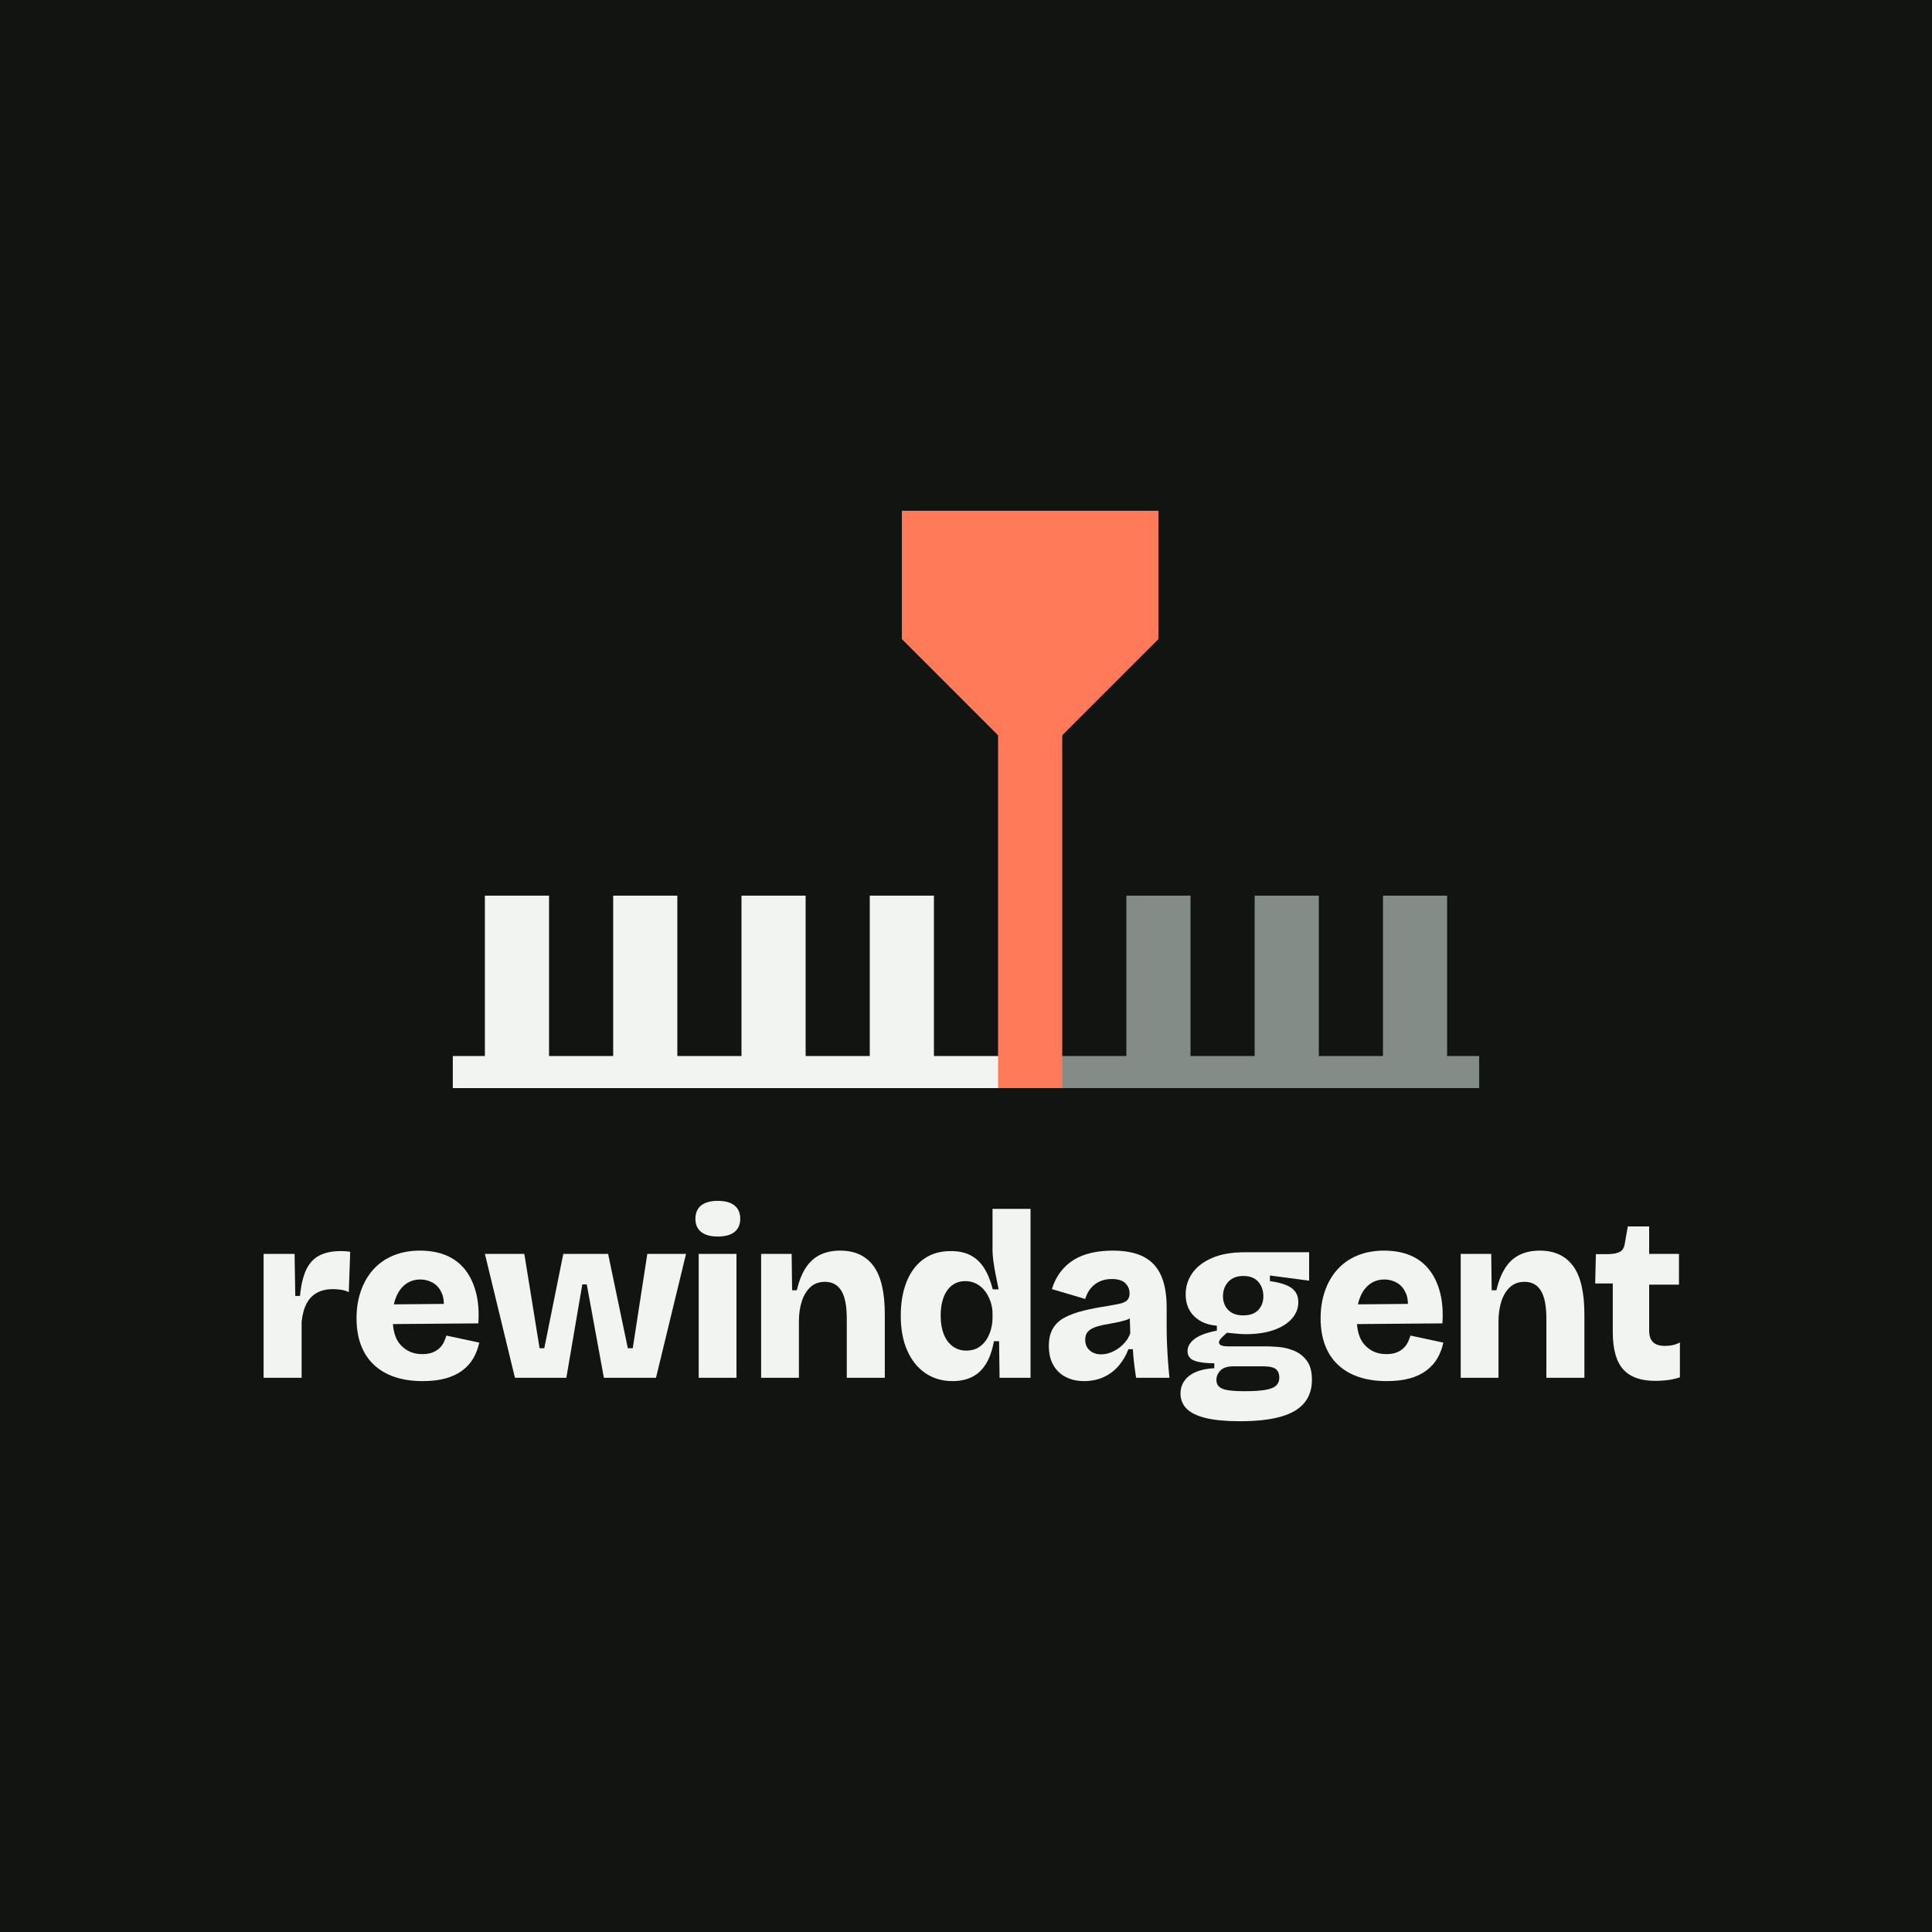
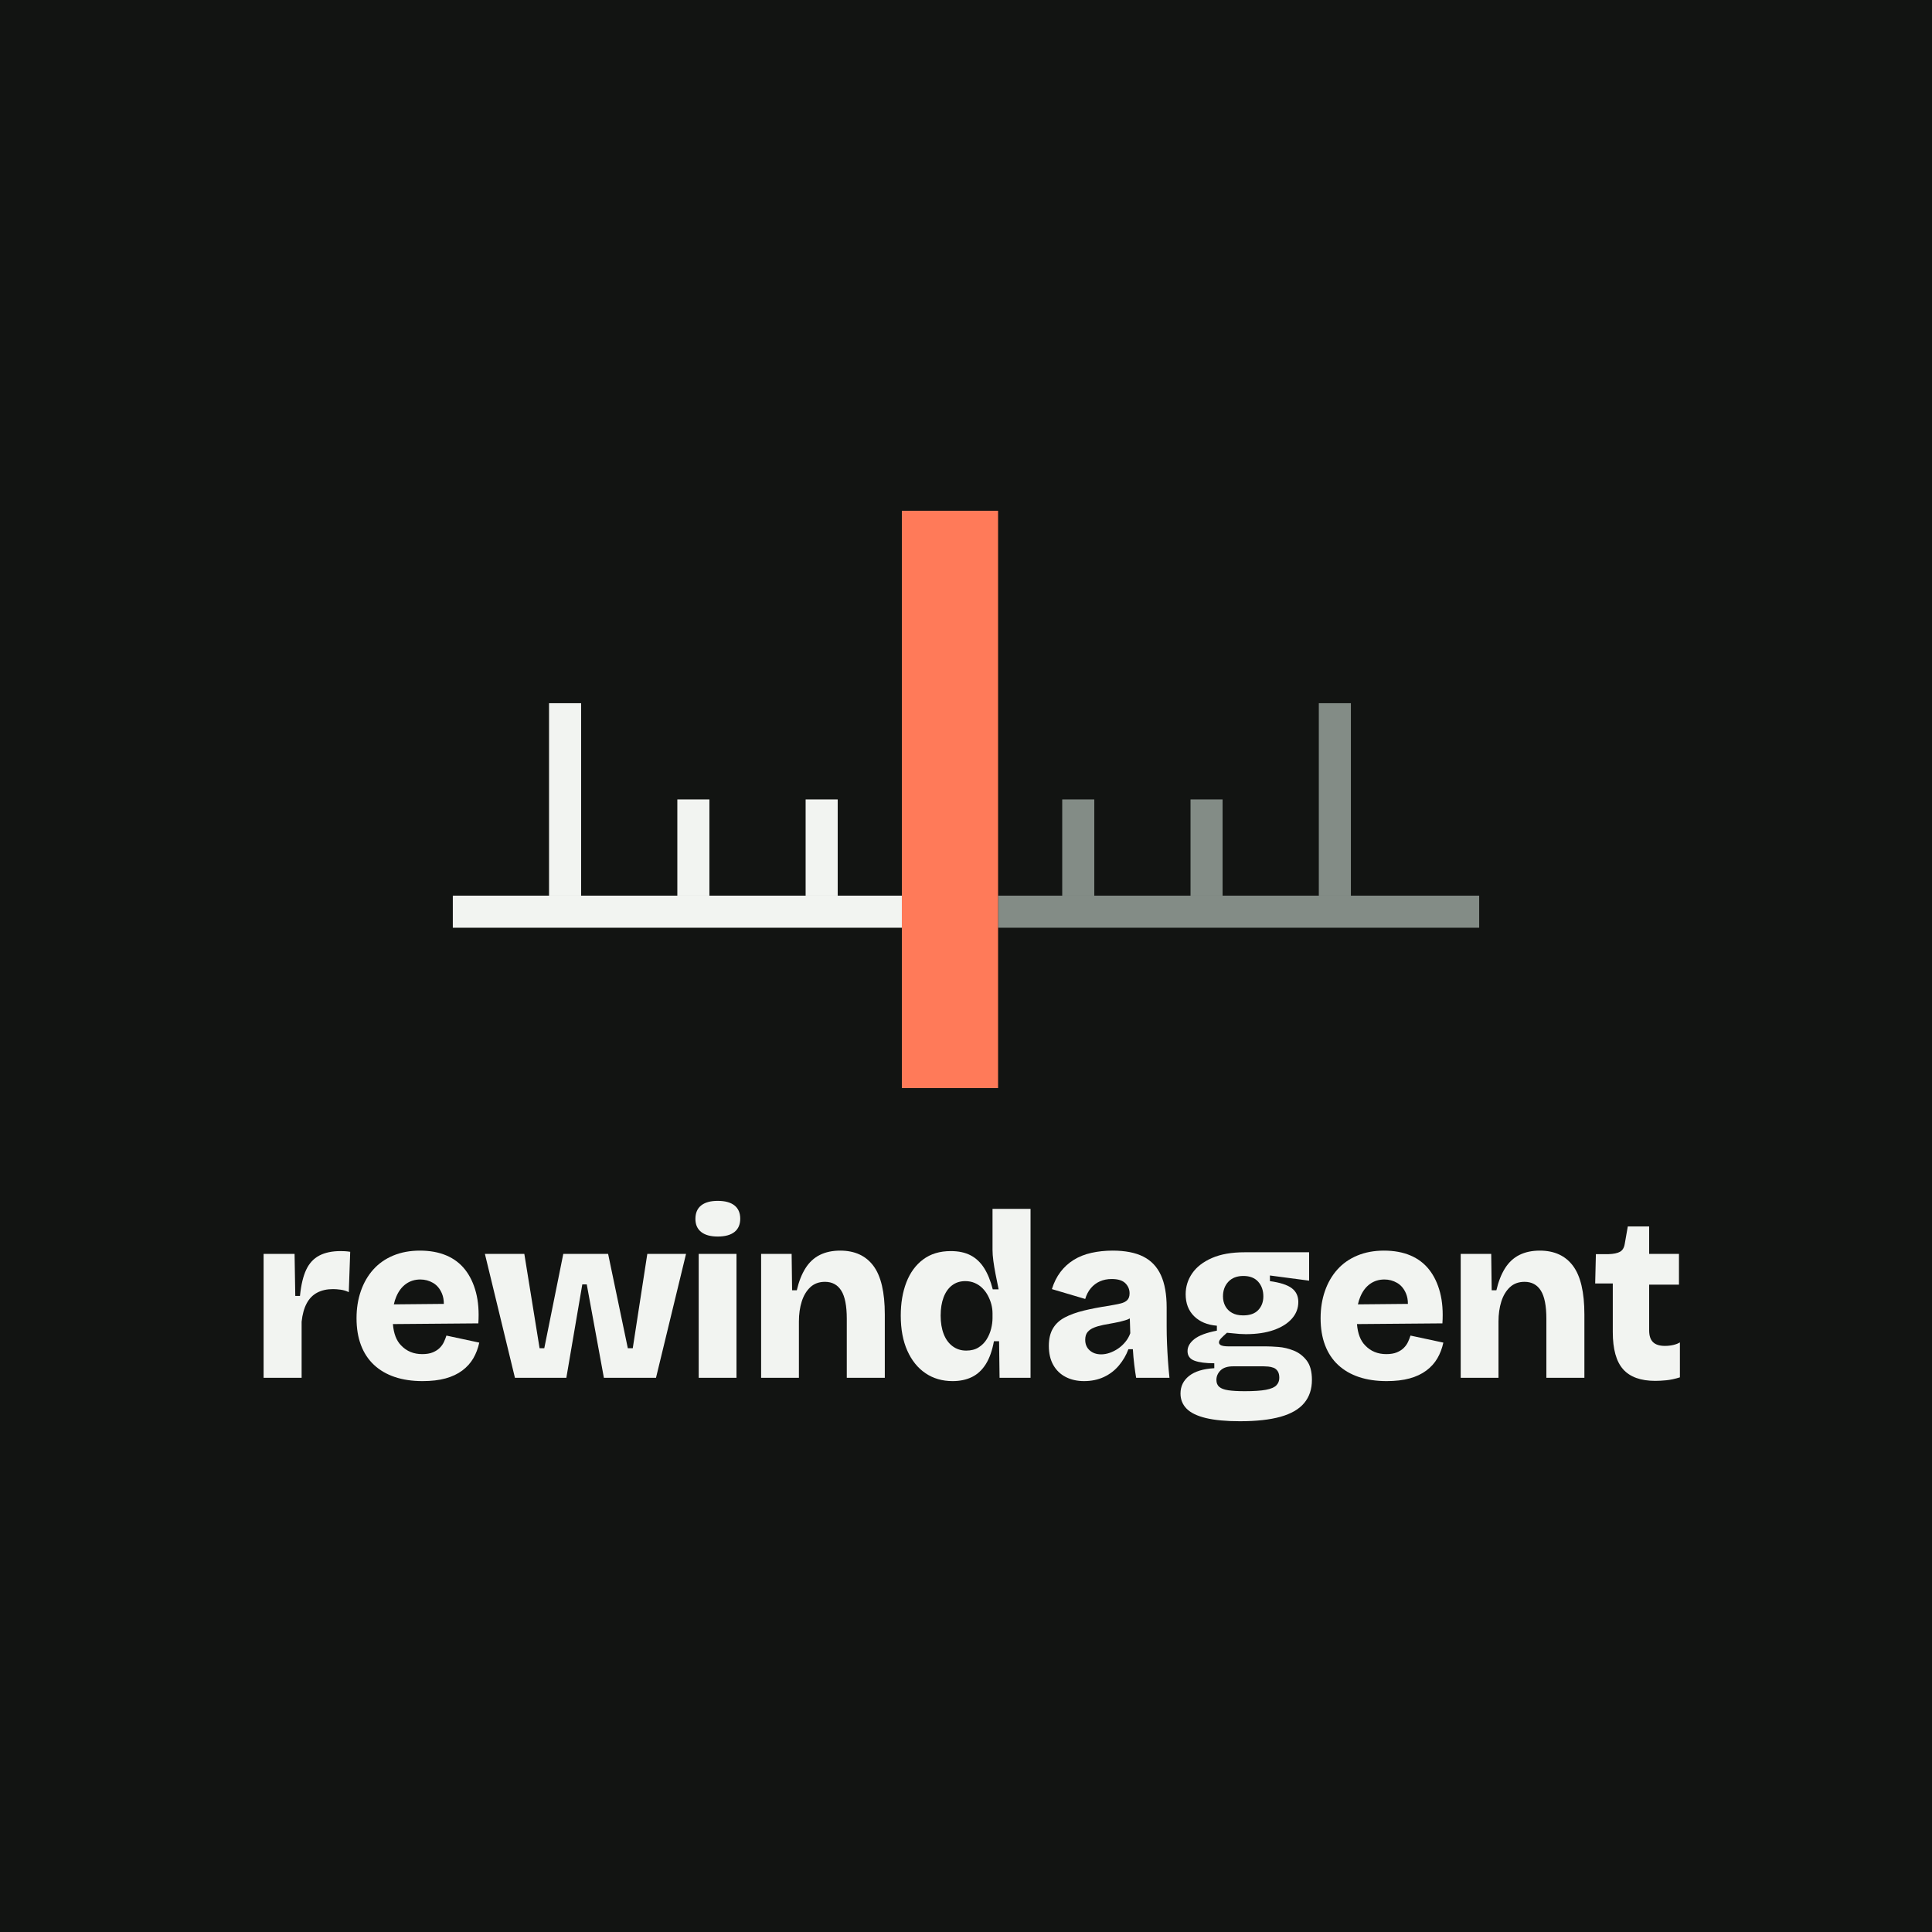
<svg xmlns="http://www.w3.org/2000/svg" viewBox="0 0 1024 1024" width="1024" height="1024" role="img">
  <rect width="1024" height="1024" fill="#121412" />
  <g transform="translate(240.000 151.715) scale(34)">
-     <rect x="0" y="12" width="9" height="0.5" fill="#F2F4F1" />
-     <rect x="9" y="12" width="7" height="0.5" fill="#838C86" />
-     <rect x="0.5" y="9.5" width="1" height="3" fill="#F2F4F1" />
-     <rect x="2.5" y="9.5" width="1" height="3" fill="#F2F4F1" />
-     <rect x="4.5" y="9.5" width="1" height="3" fill="#F2F4F1" />
-     <rect x="6.5" y="9.5" width="1" height="3" fill="#F2F4F1" />
-     <rect x="10.5" y="9.5" width="1" height="3" fill="#838C86" />
-     <rect x="12.5" y="9.5" width="1" height="3" fill="#838C86" />
-     <rect x="14.5" y="9.5" width="1" height="3" fill="#838C86" />
-     <path d="M7 3.5H11V5.5L9.5 7V12.5H8.5V7L7 5.5Z" fill="#FF7A59" />
+     <rect x="0" y="9.5" width="7" height="0.5" fill="#F2F4F1" />
+     <rect x="8.5" y="9.5" width="7.5" height="0.5" fill="#838C86" />
+     <rect x="1.5" y="6.5" width="0.5" height="3" fill="#F2F4F1" />
+     <rect x="3.5" y="8" width="0.5" height="1.5" fill="#F2F4F1" />
+     <rect x="5.5" y="8" width="0.5" height="1.5" fill="#F2F4F1" />
+     <rect x="9.5" y="8" width="0.5" height="1.5" fill="#838C86" />
+     <rect x="11.5" y="8" width="0.5" height="1.5" fill="#838C86" />
+     <rect x="13.5" y="6.5" width="0.5" height="3" fill="#838C86" />
+     <path d="M7 3.5H8.5V12.5H7Z" fill="#FF7A59" />
  </g>
  <g fill="#F2F4F1">
    <path transform="translate(132.000 730.273) scale(0.12439 -0.12439)" d="M62 0V528H194L197 349H217Q224 419 243.5 460.5Q263 502 299.5 521.0Q336 540 390 540Q398 540 408.0 539.5Q418 539 431 537L425 365Q409 373 390.5 375.5Q372 378 358 378Q319 378 290.5 363.0Q262 348 245.5 317.0Q229 286 224 239V0Z" />
    <path transform="translate(184.989 730.273) scale(0.12439 -0.12439)" d="M313 -14Q247 -14 195.0 3.5Q143 21 106.5 55.0Q70 89 51.0 139.0Q32 189 32 254Q32 317 50.5 370.0Q69 423 103.5 461.5Q138 500 188.5 521.0Q239 542 302 542Q366 542 414.5 521.5Q463 501 494.5 461.0Q526 421 541.0 363.5Q556 306 551 232L187 229Q192 168 222 138Q257 101 312 101Q339 101 357.0 108.5Q375 116 386.5 127.5Q398 139 404.5 153.0Q411 167 415 180L555 150Q547 113 529.5 83.0Q512 53 482.5 31.0Q453 9 411.5 -2.5Q370 -14 313 -14ZM191 313 404 315Q404 340 396 359Q383 390 358.0 404.5Q333 419 304 419Q269 419 242.5 400.0Q216 381 201 345Q195 331 191 313Z" />
    <path transform="translate(255.516 730.273) scale(0.12439 -0.12439)" d="M140 0 12 528H180L245 126H265L346 528H537L621 126H642L704 528H869L741 0H519L446 398H427L359 0Z" />
    <path transform="translate(362.612 730.273) scale(0.12439 -0.12439)" d="M62 0V528H223V0ZM143 602Q97 602 72.5 621.5Q48 641 48 677Q48 715 72.5 734.5Q97 754 143 754Q190 754 214.5 734.5Q239 715 239 678Q239 641 214.5 621.5Q190 602 143 602Z" />
    <path transform="translate(395.699 730.273) scale(0.12439 -0.12439)" d="M62 0V528H192L194 373H214Q227 429 251.0 467.0Q275 505 312.0 523.5Q349 542 399 542Q492 542 540.5 477.0Q589 412 589 270V0H427V252Q427 334 403.5 371.5Q380 409 334 409Q296 409 271.5 386.0Q247 363 235.0 325.0Q223 287 223 240V0Z" />
    <path transform="translate(473.191 730.273) scale(0.12439 -0.12439)" d="M255 -14Q189 -14 139.5 19.5Q90 53 62.0 115.5Q34 178 34 265Q34 345 58.0 407.0Q82 469 129.5 504.5Q177 540 247 540Q297 540 331.5 522.0Q366 504 389.0 468.0Q412 432 426 377H451Q444 411 438.0 441.5Q432 472 428.5 498.5Q425 525 425 545V720H587V0H455L453 156H431Q420 96 396.5 58.5Q373 21 337.5 3.5Q302 -14 255 -14ZM313 116Q344 116 365.5 129.5Q387 143 400.0 164.0Q413 185 419.0 209.0Q425 233 425 254V275Q425 294 420.0 313.0Q415 332 405.5 350.0Q396 368 382.0 382.0Q368 396 349.5 404.0Q331 412 309 412Q276 412 252.5 394.0Q229 376 216.5 343.0Q204 310 204.0 265.0Q204 220 217.0 186.5Q230 153 255.0 134.5Q280 116 313 116Z" />
    <path transform="translate(551.430 730.273) scale(0.12439 -0.12439)" d="M186 -14Q142 -14 108.0 3.5Q74 21 55.0 54.5Q36 88 36 136Q36 181 53.5 210.5Q71 240 104.5 257.5Q138 275 185.0 286.5Q232 298 292 307Q321 312 340.5 316.5Q360 321 370.0 331.0Q380 341 380 360Q380 385 362.0 403.0Q344 421 304 421Q276 421 253.5 411.0Q231 401 215.0 382.0Q199 363 191 336L49 378Q62 420 85.5 451.0Q109 482 142.0 502.5Q175 523 217.5 532.5Q260 542 308 542Q388 542 438.5 516.5Q489 491 513.5 437.5Q538 384 538 300V219Q538 183 539.5 146.5Q541 110 543.5 73.5Q546 37 550 0H408Q404 23 400.0 55.5Q396 88 394 122H375Q361 84 334.5 52.5Q308 21 270.5 3.5Q233 -14 186 -14ZM259 100Q277 100 295.5 106.5Q314 113 331.0 124.5Q348 136 362.0 153.0Q376 170 383 190L381 253Q372 248 361 245Q338 238 314.5 234.0Q291 230 268.5 225.5Q246 221 228.5 214.0Q211 207 201.0 195.0Q191 183 191 162Q191 134 210.0 117.0Q229 100 259 100Z" />
    <path transform="translate(622.953 730.273) scale(0.12439 -0.12439)" d="M275 -185Q187 -185 130.5 -171.5Q74 -158 48.0 -131.5Q22 -105 22 -67Q22 -21 58.5 8.0Q95 37 166 41V62Q111 62 81.5 73.0Q52 84 52 114Q52 142 81.0 165.0Q110 188 177 201V222Q116 227 80.0 262.5Q44 298 44 356Q44 405 72.0 445.5Q100 486 156.0 510.5Q212 535 296 535H570V414L403 436V412Q468 403 496.0 382.0Q524 361 524 323Q524 283 496.5 252.0Q469 221 419.0 203.5Q369 186 300 186Q288 186 273.5 187.0Q259 188 220 192Q204 178 195.0 168.5Q186 159 186 151Q186 145 191.0 141.0Q196 137 205.5 135.5Q215 134 226 134H387Q407 134 439.5 131.5Q472 129 504.5 116.0Q537 103 559.5 74.0Q582 45 582 -9Q582 -68 549.0 -107.5Q516 -147 448.0 -166.0Q380 -185 275 -185ZM296 -57Q354 -57 386.0 -51.0Q418 -45 430.5 -32.0Q443 -19 443 0Q443 18 436.0 28.5Q429 39 418.0 43.0Q407 47 395.5 48.0Q384 49 376 49H247Q210 49 192.5 31.5Q175 14 175 -9Q175 -28 187.0 -38.5Q199 -49 225.5 -53.0Q252 -57 296 -57ZM289 266Q332 266 353.5 289.0Q375 312 375 347Q375 385 353.0 409.5Q331 434 290 434Q249 434 226.0 409.5Q203 385 203 347Q203 324 213.0 305.5Q223 287 242.0 276.5Q261 266 289 266Z" />
    <path transform="translate(695.967 730.273) scale(0.12439 -0.12439)" d="M313 -14Q247 -14 195.0 3.5Q143 21 106.5 55.0Q70 89 51.0 139.0Q32 189 32 254Q32 317 50.5 370.0Q69 423 103.5 461.5Q138 500 188.5 521.0Q239 542 302 542Q366 542 414.5 521.5Q463 501 494.5 461.0Q526 421 541.0 363.5Q556 306 551 232L187 229Q192 168 222 138Q257 101 312 101Q339 101 357.0 108.5Q375 116 386.5 127.5Q398 139 404.5 153.0Q411 167 415 180L555 150Q547 113 529.5 83.0Q512 53 482.5 31.0Q453 9 411.5 -2.5Q370 -14 313 -14ZM191 313 404 315Q404 340 396 359Q383 390 358.0 404.5Q333 419 304 419Q269 419 242.5 400.0Q216 381 201 345Q195 331 191 313Z" />
    <path transform="translate(766.494 730.273) scale(0.12439 -0.12439)" d="M62 0V528H192L194 373H214Q227 429 251.0 467.0Q275 505 312.0 523.5Q349 542 399 542Q492 542 540.5 477.0Q589 412 589 270V0H427V252Q427 334 403.5 371.5Q380 409 334 409Q296 409 271.5 386.0Q247 363 235.0 325.0Q223 287 223 240V0Z" />
    <path transform="translate(843.987 730.273) scale(0.12439 -0.12439)" d="M268 -13Q175 -13 131.0 36.5Q87 86 87 195V402H12L15 527H69Q101 528 117.5 537.0Q134 546 138 571L151 645H242V528H369V397H242V202Q242 168 258.5 152.0Q275 136 309 136Q328 136 345.0 140.0Q362 144 373 151V2Q341 -8 314.5 -10.5Q288 -13 268 -13Z" />
  </g>
</svg>
